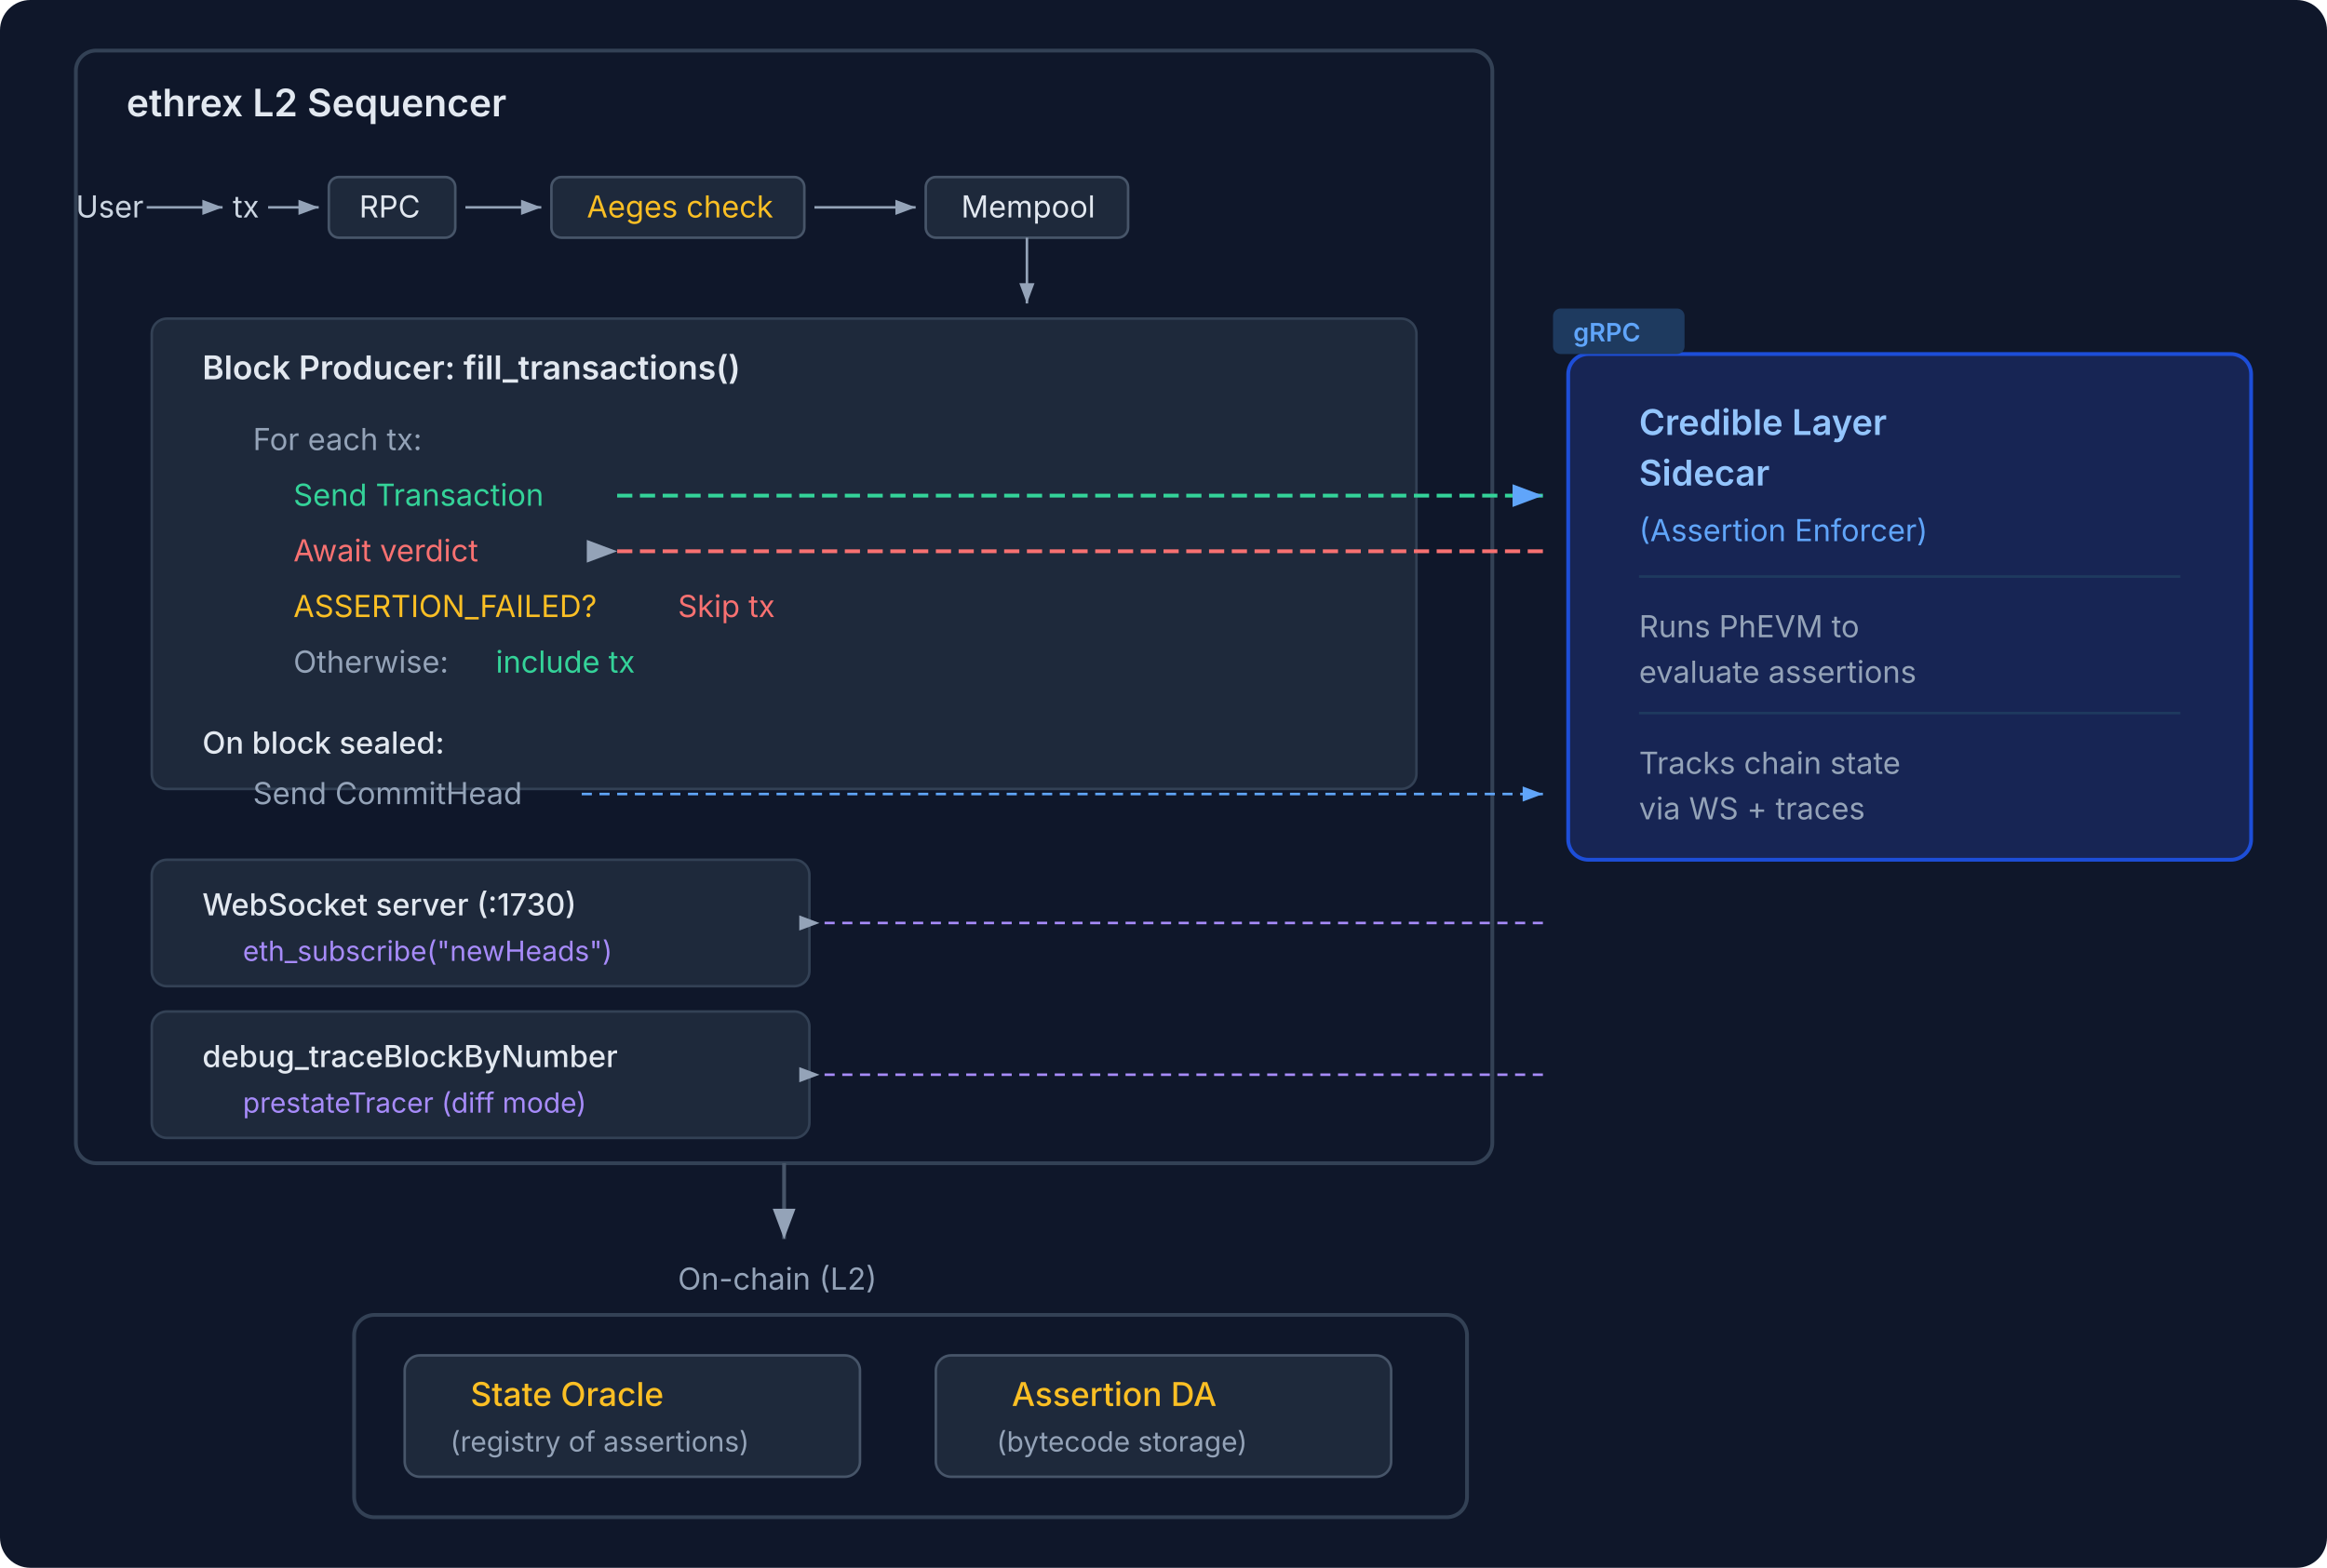
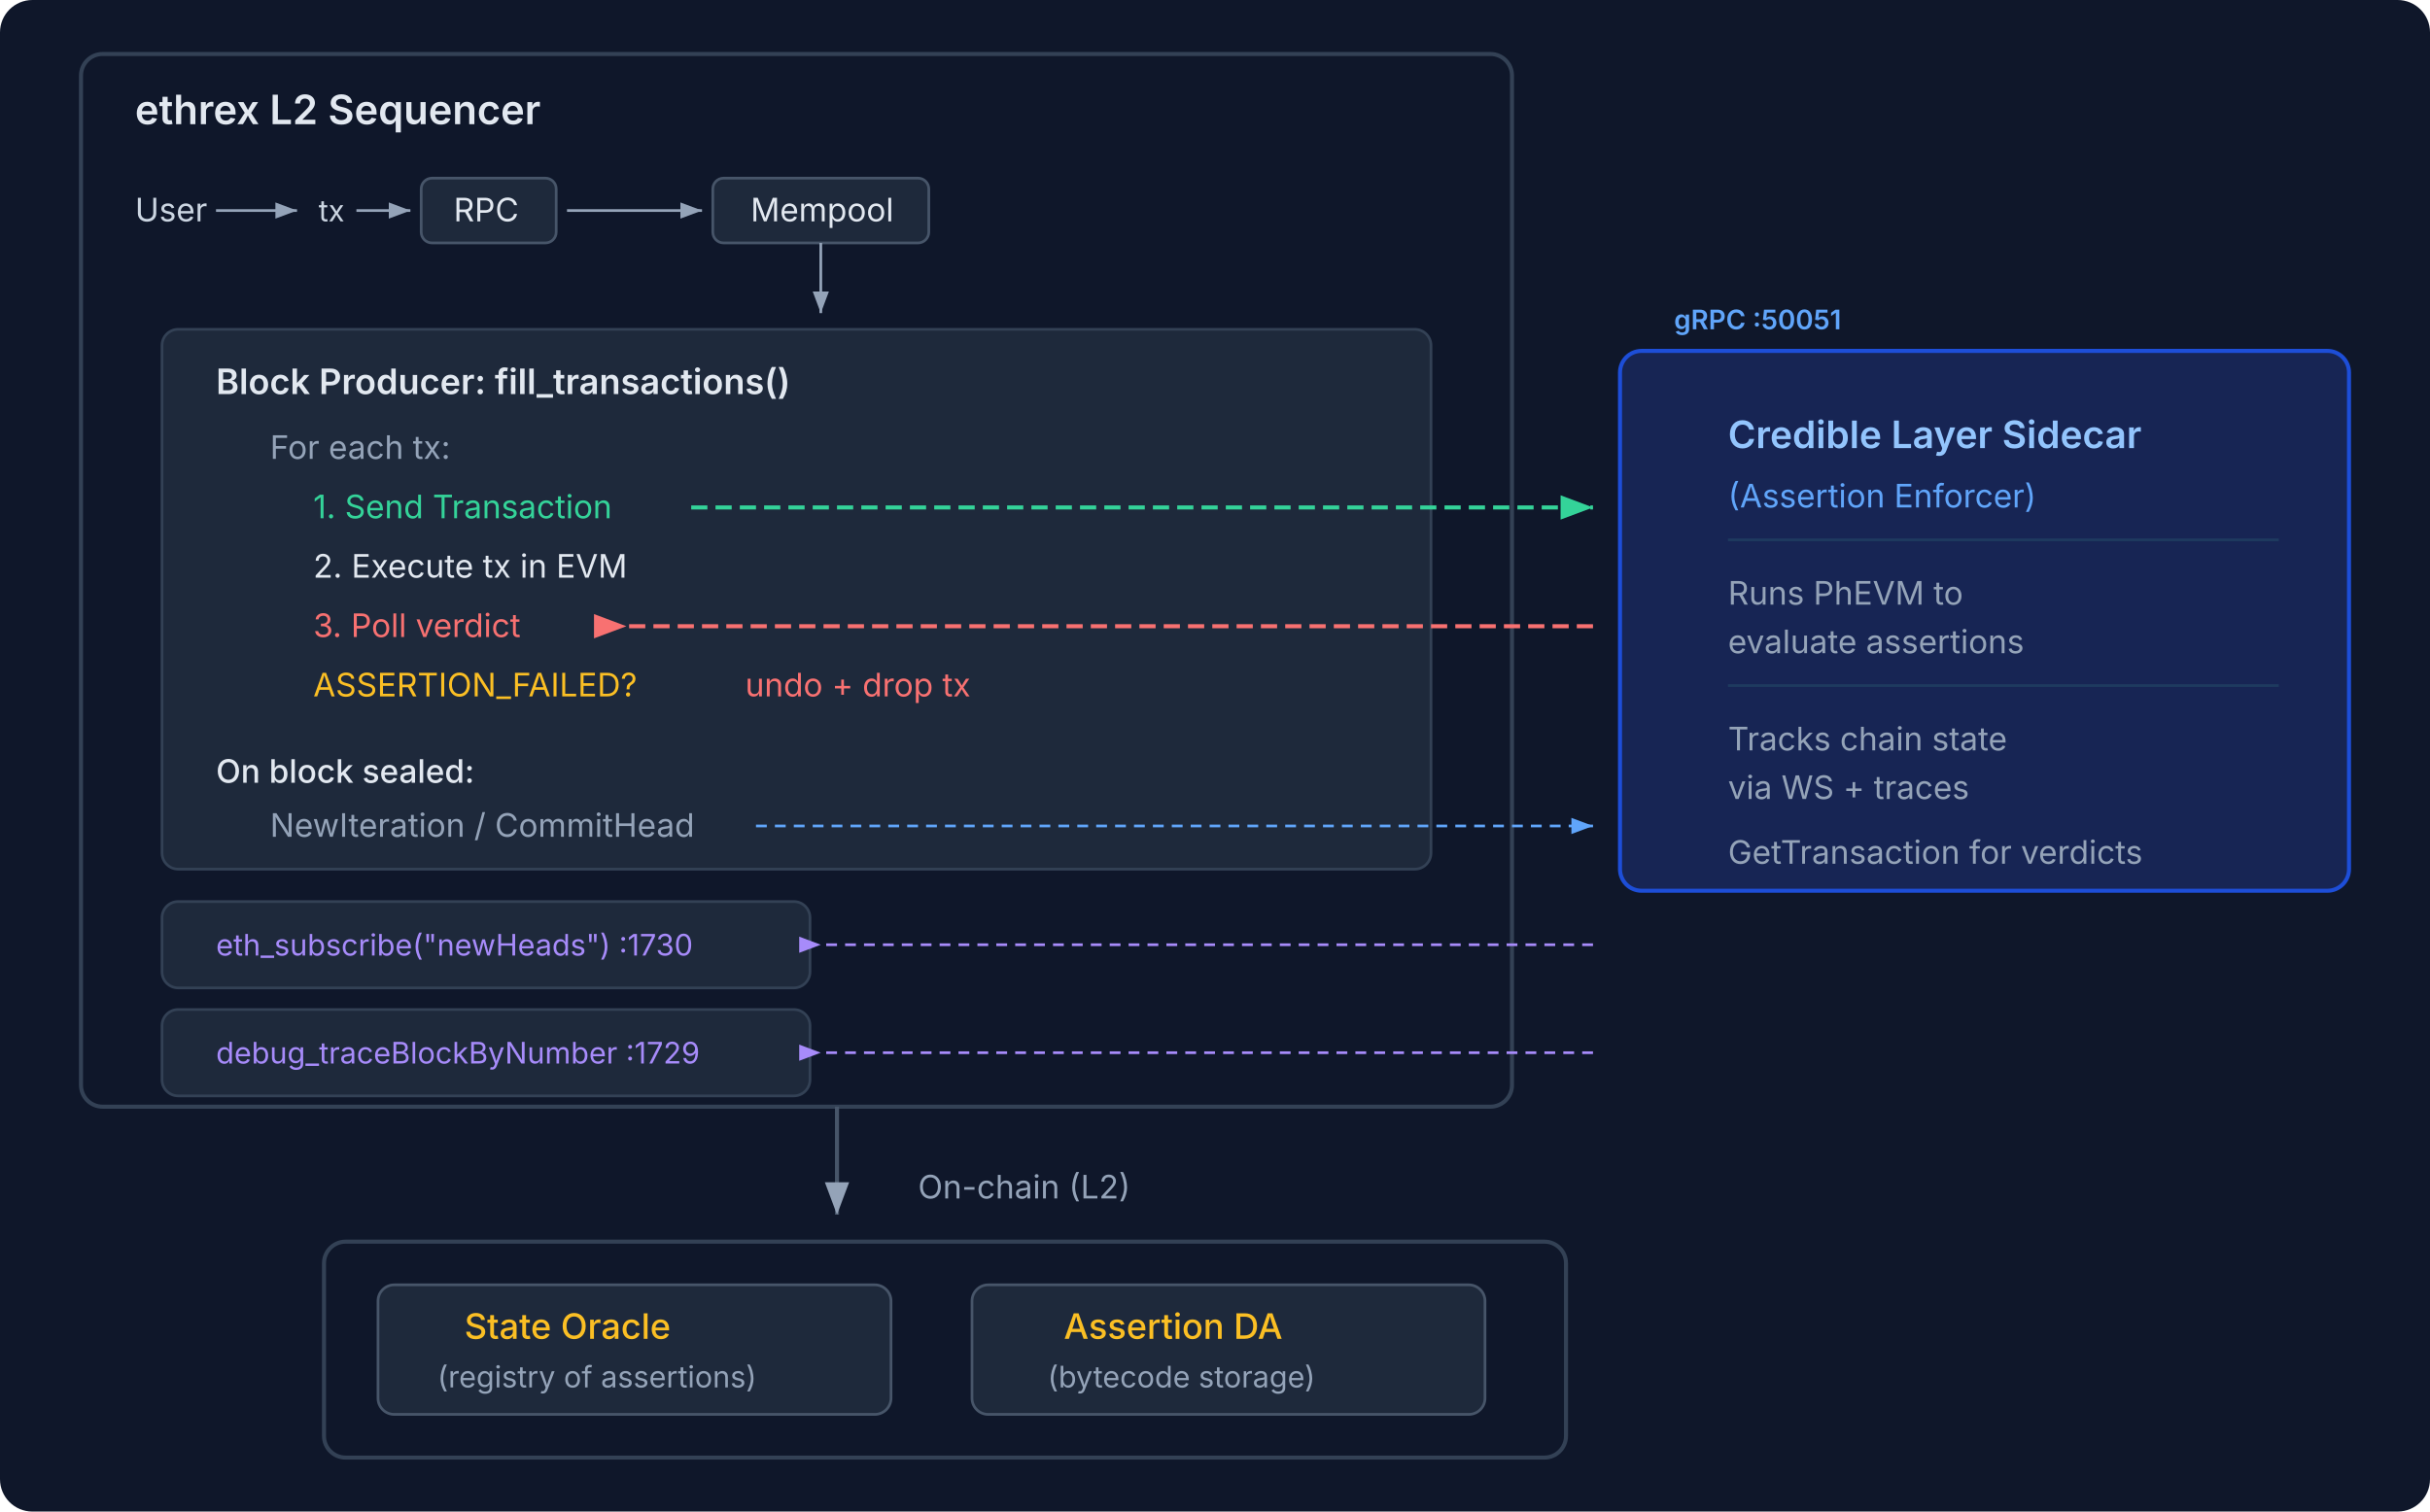
- <svg xmlns="http://www.w3.org/2000/svg" viewBox="0 0 920 620" font-family="Inter, system-ui, -apple-system, sans-serif" font-size="13">
+ <svg xmlns="http://www.w3.org/2000/svg" viewBox="0 0 900 560" font-family="Inter, system-ui, -apple-system, sans-serif" font-size="13">
  <defs>
    <marker id="arrow" markerWidth="8" markerHeight="6" refX="8" refY="3" orient="auto">
      <path d="M0,0 L8,3 L0,6" fill="#94a3b8" />
    </marker>
+     <marker id="arrow-green" markerWidth="8" markerHeight="6" refX="8" refY="3" orient="auto">
+       <path d="M0,0 L8,3 L0,6" fill="#34d399" />
+     </marker>
+     <marker id="arrow-red" markerWidth="8" markerHeight="6" refX="0" refY="3" orient="auto">
+       <path d="M8,0 L0,3 L8,6" fill="#f87171" />
+     </marker>
    <marker id="arrow-blue" markerWidth="8" markerHeight="6" refX="8" refY="3" orient="auto">
      <path d="M0,0 L8,3 L0,6" fill="#60a5fa" />
    </marker>
-     <marker id="arrow-left" markerWidth="8" markerHeight="6" refX="0" refY="3" orient="auto">
-       <path d="M8,0 L0,3 L8,6" fill="#94a3b8" />
+     <marker id="arrow-purple" markerWidth="8" markerHeight="6" refX="0" refY="3" orient="auto">
+       <path d="M8,0 L0,3 L8,6" fill="#a78bfa" />
    </marker>
  </defs>
-   <rect width="920" height="620" rx="12" fill="#0f172a" />
-   <rect x="30" y="20" width="560" height="440" rx="8" fill="none" stroke="#334155" stroke-width="1.5" />
+   <rect width="900" height="560" rx="12" fill="#0f172a" />
+   <rect x="30" y="20" width="530" height="390" rx="8" fill="none" stroke="#334155" stroke-width="1.5" />
  <text x="50" y="46" fill="#e2e8f0" font-size="15" font-weight="600">ethrex L2 Sequencer</text>
-   <text x="30" y="86" fill="#cbd5e1" font-size="12">User</text>
-   <line x1="58" y1="82" x2="88" y2="82" stroke="#94a3b8" stroke-width="1" marker-end="url(#arrow)" />
-   <text x="92" y="86" fill="#cbd5e1" font-size="12">tx</text>
-   <line x1="106" y1="82" x2="126" y2="82" stroke="#94a3b8" stroke-width="1" marker-end="url(#arrow)" />
-   <rect x="130" y="70" width="50" height="24" rx="4" fill="#1e293b" stroke="#475569" stroke-width="1" />
-   <text x="142" y="86" fill="#e2e8f0" font-size="12">RPC</text>
-   <line x1="184" y1="82" x2="214" y2="82" stroke="#94a3b8" stroke-width="1" marker-end="url(#arrow)" />
-   <rect x="218" y="70" width="100" height="24" rx="4" fill="#1e293b" stroke="#475569" stroke-width="1" />
-   <text x="232" y="86" fill="#fbbf24" font-size="12">Aeges check</text>
-   <line x1="322" y1="82" x2="362" y2="82" stroke="#94a3b8" stroke-width="1" marker-end="url(#arrow)" />
-   <rect x="366" y="70" width="80" height="24" rx="4" fill="#1e293b" stroke="#475569" stroke-width="1" />
-   <text x="380" y="86" fill="#e2e8f0" font-size="12">Mempool</text>
-   <line x1="406" y1="94" x2="406" y2="120" stroke="#94a3b8" stroke-width="1" marker-end="url(#arrow)" />
-   <rect x="60" y="126" width="500" height="186" rx="6" fill="#1e293b" stroke="#334155" stroke-width="1" />
-   <text x="80" y="150" fill="#e2e8f0" font-size="13" font-weight="600">Block Producer: fill_transactions()</text>
-   <text x="100" y="178" fill="#94a3b8" font-size="12">For each tx:</text>
-   <text x="116" y="200" fill="#34d399" font-size="12">Send Transaction</text>
-   <line x1="244" y1="196" x2="610" y2="196" stroke="#34d399" stroke-width="1.5" stroke-dasharray="6,3" marker-end="url(#arrow-blue)" />
-   <text x="116" y="222" fill="#f87171" font-size="12">Await verdict</text>
-   <line x1="610" y1="218" x2="244" y2="218" stroke="#f87171" stroke-width="1.5" stroke-dasharray="6,3" marker-end="url(#arrow-left)" />
-   <text x="116" y="244" fill="#fbbf24" font-size="12">ASSERTION_FAILED?</text>
-   <text x="268" y="244" fill="#f87171" font-size="12">Skip tx</text>
-   <text x="116" y="266" fill="#94a3b8" font-size="12">Otherwise:</text>
-   <text x="196" y="266" fill="#34d399" font-size="12">include tx</text>
-   <text x="80" y="298" fill="#e2e8f0" font-size="12" font-weight="500">On block sealed:</text>
-   <text x="100" y="318" fill="#94a3b8" font-size="12">Send CommitHead</text>
-   <line x1="230" y1="314" x2="610" y2="314" stroke="#60a5fa" stroke-width="1" stroke-dasharray="4,3" marker-end="url(#arrow-blue)" />
-   <rect x="60" y="340" width="260" height="50" rx="6" fill="#1e293b" stroke="#334155" stroke-width="1" />
-   <text x="80" y="362" fill="#e2e8f0" font-size="12" font-weight="500">WebSocket server (:1730)</text>
-   <text x="96" y="380" fill="#a78bfa" font-size="11">eth_subscribe("newHeads")</text>
-   <line x1="610" y1="365" x2="324" y2="365" stroke="#a78bfa" stroke-width="1" stroke-dasharray="4,3" marker-end="url(#arrow-left)" />
-   <rect x="60" y="400" width="260" height="50" rx="6" fill="#1e293b" stroke="#334155" stroke-width="1" />
-   <text x="80" y="422" fill="#e2e8f0" font-size="12" font-weight="500">debug_traceBlockByNumber</text>
-   <text x="96" y="440" fill="#a78bfa" font-size="11">prestateTracer (diff mode)</text>
-   <line x1="610" y1="425" x2="324" y2="425" stroke="#a78bfa" stroke-width="1" stroke-dasharray="4,3" marker-end="url(#arrow-left)" />
-   <rect x="620" y="140" width="270" height="200" rx="8" fill="#172554" stroke="#1d4ed8" stroke-width="1.5" />
-   <text x="648" y="172" fill="#93c5fd" font-size="14" font-weight="600">Credible Layer</text>
-   <text x="648" y="192" fill="#93c5fd" font-size="14" font-weight="600">Sidecar</text>
-   <text x="648" y="214" fill="#60a5fa" font-size="12">(Assertion Enforcer)</text>
-   <line x1="648" y1="228" x2="862" y2="228" stroke="#1e3a5f" stroke-width="1" />
-   <text x="648" y="252" fill="#94a3b8" font-size="12">Runs PhEVM to</text>
-   <text x="648" y="270" fill="#94a3b8" font-size="12">evaluate assertions</text>
-   <line x1="648" y1="282" x2="862" y2="282" stroke="#1e3a5f" stroke-width="1" />
-   <text x="648" y="306" fill="#94a3b8" font-size="12">Tracks chain state</text>
-   <text x="648" y="324" fill="#94a3b8" font-size="12">via WS + traces</text>
-   <line x1="310" y1="460" x2="310" y2="490" stroke="#475569" stroke-width="1.5" marker-end="url(#arrow)" />
-   <text x="268" y="510" fill="#94a3b8" font-size="12">On-chain (L2)</text>
-   <rect x="140" y="520" width="440" height="80" rx="8" fill="none" stroke="#334155" stroke-width="1.5" />
-   <rect x="160" y="536" width="180" height="48" rx="6" fill="#1e293b" stroke="#475569" stroke-width="1" />
-   <text x="186" y="556" fill="#fbbf24" font-size="13" font-weight="500">State Oracle</text>
-   <text x="178" y="574" fill="#94a3b8" font-size="11">(registry of assertions)</text>
-   <rect x="370" y="536" width="180" height="48" rx="6" fill="#1e293b" stroke="#475569" stroke-width="1" />
-   <text x="400" y="556" fill="#fbbf24" font-size="13" font-weight="500">Assertion DA</text>
-   <text x="394" y="574" fill="#94a3b8" font-size="11">(bytecode storage)</text>
-   <rect x="614" y="122" width="52" height="18" rx="3" fill="#1e3a5f" />
-   <text x="622" y="135" fill="#60a5fa" font-size="10" font-weight="600">gRPC</text>
+   <text x="50" y="82" fill="#cbd5e1" font-size="12">User</text>
+   <line x1="80" y1="78" x2="110" y2="78" stroke="#94a3b8" stroke-width="1" marker-end="url(#arrow)" />
+   <text x="118" y="82" fill="#cbd5e1" font-size="11">tx</text>
+   <line x1="132" y1="78" x2="152" y2="78" stroke="#94a3b8" stroke-width="1" marker-end="url(#arrow)" />
+   <rect x="156" y="66" width="50" height="24" rx="4" fill="#1e293b" stroke="#475569" stroke-width="1" />
+   <text x="168" y="82" fill="#e2e8f0" font-size="12">RPC</text>
+   <line x1="210" y1="78" x2="260" y2="78" stroke="#94a3b8" stroke-width="1" marker-end="url(#arrow)" />
+   <rect x="264" y="66" width="80" height="24" rx="4" fill="#1e293b" stroke="#475569" stroke-width="1" />
+   <text x="278" y="82" fill="#e2e8f0" font-size="12">Mempool</text>
+   <line x1="304" y1="90" x2="304" y2="116" stroke="#94a3b8" stroke-width="1" marker-end="url(#arrow)" />
+   <rect x="60" y="122" width="470" height="200" rx="6" fill="#1e293b" stroke="#334155" stroke-width="1" />
+   <text x="80" y="146" fill="#e2e8f0" font-size="13" font-weight="600">Block Producer: fill_transactions()</text>
+   <text x="100" y="170" fill="#94a3b8" font-size="12">For each tx:</text>
+   <text x="116" y="192" fill="#34d399" font-size="12">1. Send Transaction</text>
+   <line x1="256" y1="188" x2="590" y2="188" stroke="#34d399" stroke-width="1.5" stroke-dasharray="6,3" marker-end="url(#arrow-green)" />
+   <text x="116" y="214" fill="#e2e8f0" font-size="12">2. Execute tx in EVM</text>
+   <text x="116" y="236" fill="#f87171" font-size="12">3. Poll verdict</text>
+   <line x1="590" y1="232" x2="232" y2="232" stroke="#f87171" stroke-width="1.5" stroke-dasharray="6,3" marker-end="url(#arrow-red)" />
+   <text x="116" y="258" fill="#fbbf24" font-size="12">ASSERTION_FAILED?</text>
+   <text x="276" y="258" fill="#f87171" font-size="12">undo + drop tx</text>
+   <text x="80" y="290" fill="#e2e8f0" font-size="12" font-weight="500">On block sealed:</text>
+   <text x="100" y="310" fill="#94a3b8" font-size="12">NewIteration / CommitHead</text>
+   <line x1="280" y1="306" x2="590" y2="306" stroke="#60a5fa" stroke-width="1" stroke-dasharray="4,3" marker-end="url(#arrow-blue)" />
+   <rect x="60" y="334" width="240" height="32" rx="6" fill="#1e293b" stroke="#334155" stroke-width="1" />
+   <text x="80" y="354" fill="#a78bfa" font-size="11">eth_subscribe("newHeads") :1730</text>
+   <line x1="590" y1="350" x2="304" y2="350" stroke="#a78bfa" stroke-width="1" stroke-dasharray="4,3" marker-end="url(#arrow-purple)" />
+   <rect x="60" y="374" width="240" height="32" rx="6" fill="#1e293b" stroke="#334155" stroke-width="1" />
+   <text x="80" y="394" fill="#a78bfa" font-size="11">debug_traceBlockByNumber :1729</text>
+   <line x1="590" y1="390" x2="304" y2="390" stroke="#a78bfa" stroke-width="1" stroke-dasharray="4,3" marker-end="url(#arrow-purple)" />
+   <rect x="600" y="130" width="270" height="200" rx="8" fill="#172554" stroke="#1d4ed8" stroke-width="1.5" />
+   <text x="620" y="122" fill="#60a5fa" font-size="10" font-weight="600">gRPC :50051</text>
+   <text x="640" y="166" fill="#93c5fd" font-size="14" font-weight="600">Credible Layer Sidecar</text>
+   <text x="640" y="188" fill="#60a5fa" font-size="12">(Assertion Enforcer)</text>
+   <line x1="640" y1="200" x2="844" y2="200" stroke="#1e3a5f" stroke-width="1" />
+   <text x="640" y="224" fill="#94a3b8" font-size="12">Runs PhEVM to</text>
+   <text x="640" y="242" fill="#94a3b8" font-size="12">evaluate assertions</text>
+   <line x1="640" y1="254" x2="844" y2="254" stroke="#1e3a5f" stroke-width="1" />
+   <text x="640" y="278" fill="#94a3b8" font-size="12">Tracks chain state</text>
+   <text x="640" y="296" fill="#94a3b8" font-size="12">via WS + traces</text>
+   <text x="640" y="320" fill="#94a3b8" font-size="12">GetTransaction for verdicts</text>
+   <line x1="310" y1="410" x2="310" y2="450" stroke="#475569" stroke-width="1.5" marker-end="url(#arrow)" />
+   <text x="340" y="444" fill="#94a3b8" font-size="12">On-chain (L2)</text>
+   <rect x="120" y="460" width="460" height="80" rx="8" fill="none" stroke="#334155" stroke-width="1.5" />
+   <rect x="140" y="476" width="190" height="48" rx="6" fill="#1e293b" stroke="#475569" stroke-width="1" />
+   <text x="172" y="496" fill="#fbbf24" font-size="13" font-weight="500">State Oracle</text>
+   <text x="162" y="514" fill="#94a3b8" font-size="11">(registry of assertions)</text>
+   <rect x="360" y="476" width="190" height="48" rx="6" fill="#1e293b" stroke="#475569" stroke-width="1" />
+   <text x="394" y="496" fill="#fbbf24" font-size="13" font-weight="500">Assertion DA</text>
+   <text x="388" y="514" fill="#94a3b8" font-size="11">(bytecode storage)</text>
</svg>
